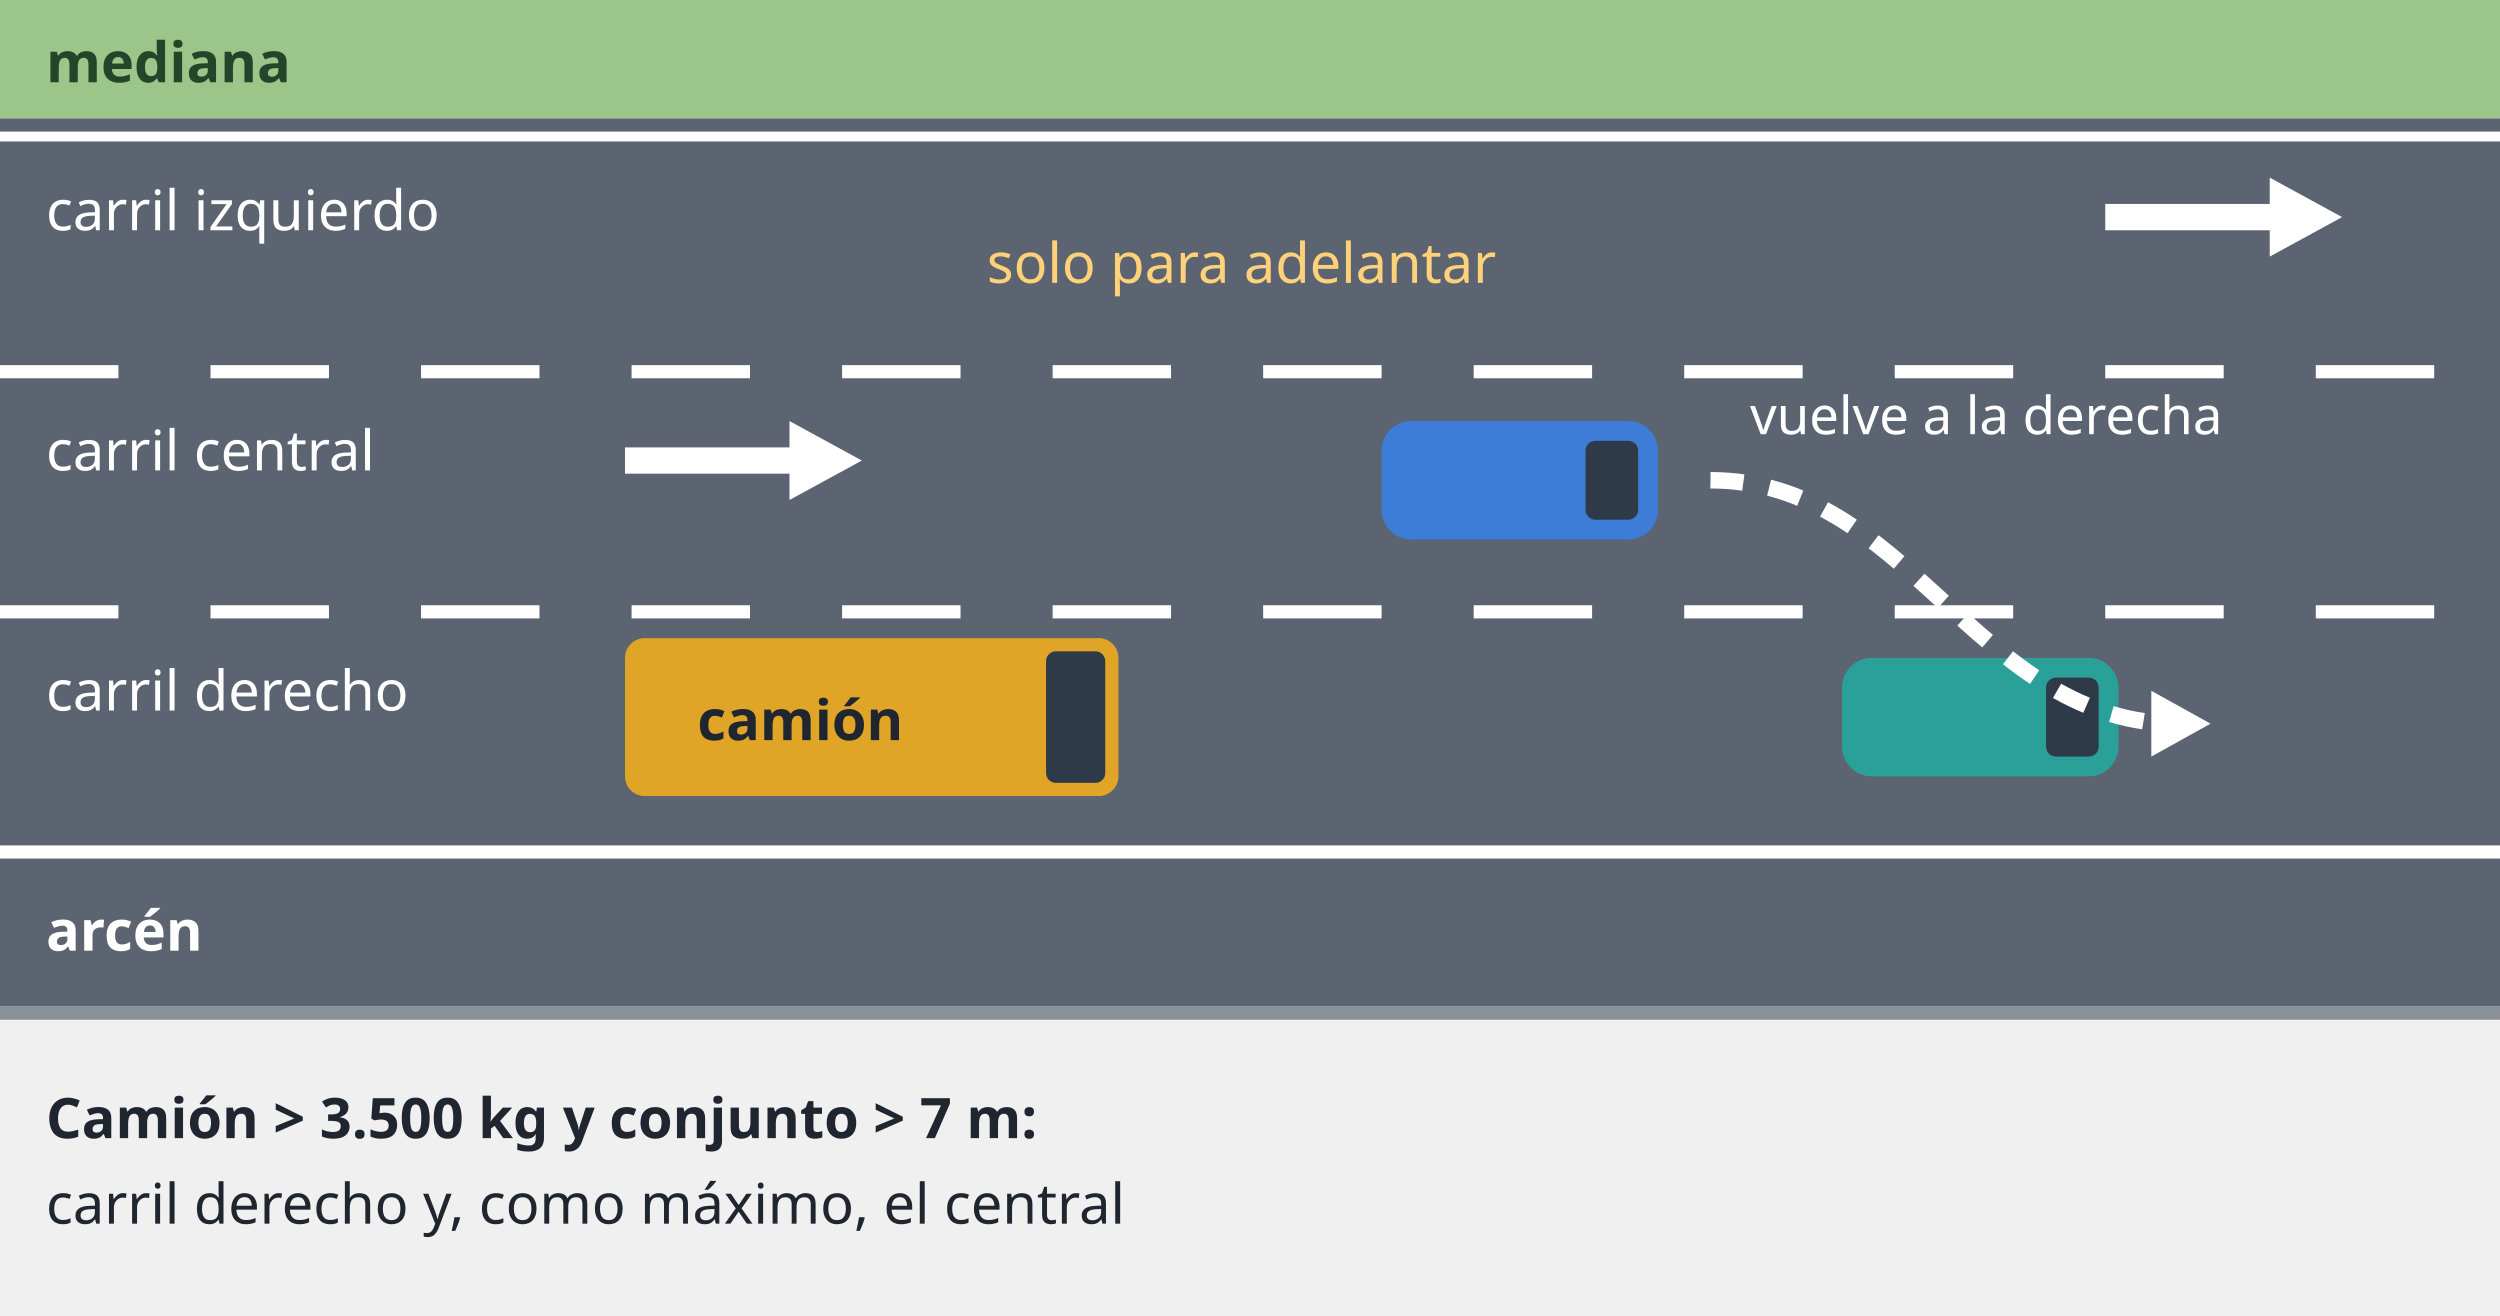
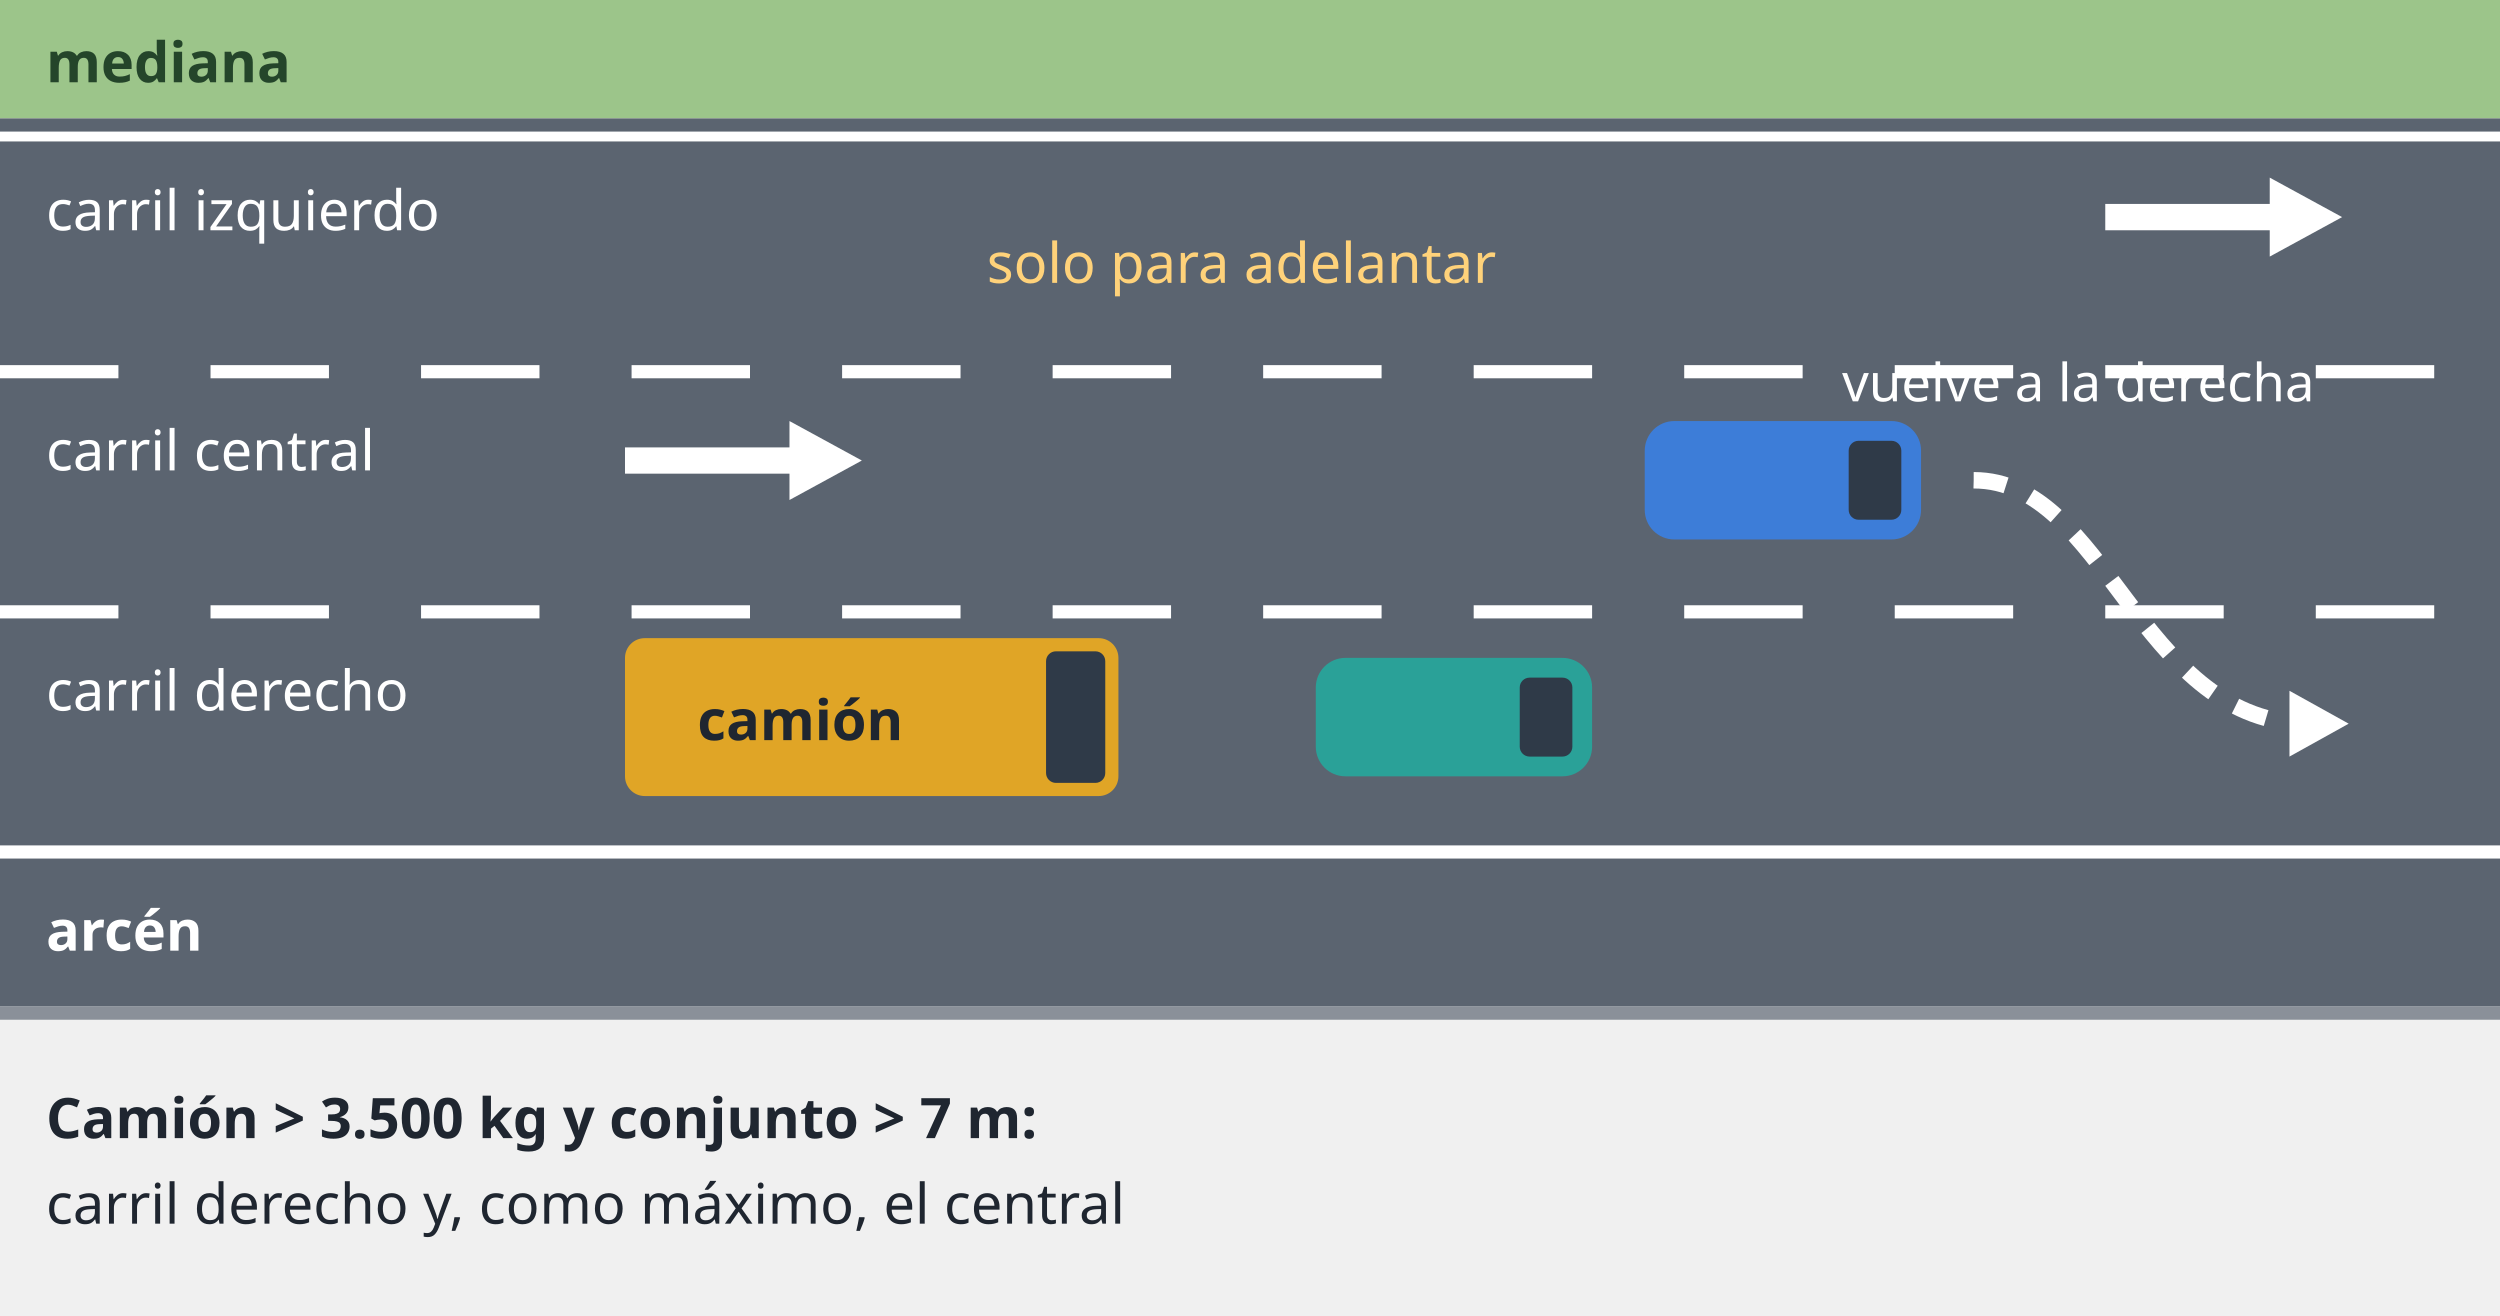
<svg xmlns="http://www.w3.org/2000/svg" viewBox="0 0 760 400" width="760" height="400" font-family="sans-serif">
  <rect x="0" y="0" width="760" height="36" fill="#9cc58a" />
  <text x="14" y="25" font-size="17" fill="#24452a" font-weight="bold">mediana</text>
  <rect x="0" y="36" width="760" height="270" fill="#5b6470" />
  <rect x="0" y="40" width="760" height="3" fill="#ffffff" />
  <line x1="0" y1="113" x2="760" y2="113" stroke="#ffffff" stroke-width="4" stroke-dasharray="36 28" />
  <line x1="0" y1="186" x2="760" y2="186" stroke="#ffffff" stroke-width="4" stroke-dasharray="36 28" />
  <rect x="0" y="257" width="760" height="4" fill="#ffffff" />
  <rect x="0" y="306" width="760" height="4" fill="#8a9099" />
  <g font-size="17" fill="#ffffff">
    <text x="14" y="70">carril izquierdo</text>
    <text x="14" y="143">carril central</text>
    <text x="14" y="216">carril derecho</text>
    <text x="14" y="289" font-weight="bold">arcén</text>
  </g>
  <text x="300" y="86" font-size="17" fill="#ffd27a">solo para adelantar</text>
  <rect x="190" y="194" width="150" height="48" rx="6" fill="#e0a526" />
  <rect x="318" y="198" width="18" height="40" rx="3" fill="#2f3a48" />
  <text x="212" y="225" font-size="17" fill="#1f2630" font-weight="bold">camión</text>
-   <rect x="560" y="200" width="84" height="36" rx="9" fill="#2aa198" />
-   <rect x="622" y="206" width="16" height="24" rx="3" fill="#2f3a48" />
-   <rect x="420" y="128" width="84" height="36" rx="9" fill="#3d7dd8" />
-   <rect x="482" y="134" width="16" height="24" rx="3" fill="#2f3a48" />
-   <path d="M520 146 C 580 146, 600 218, 660 220" stroke="#ffffff" stroke-width="5" fill="none" stroke-dasharray="10 8" />
-   <path d="M672 220 l-18 -10 v20 z" fill="#ffffff" />
-   <text x="532" y="132" font-size="16" fill="#ffffff">vuelve a la derecha</text>
+   <rect x="400" y="200" width="84" height="36" rx="9" fill="#2aa198" />
+   <rect x="462" y="206" width="16" height="24" rx="3" fill="#2f3a48" />
+   <rect x="500" y="128" width="84" height="36" rx="9" fill="#3d7dd8" />
+   <rect x="562" y="134" width="16" height="24" rx="3" fill="#2f3a48" />
+   <path d="M600 146 C 640 146, 650 218, 700 220" stroke="#ffffff" stroke-width="5" fill="none" stroke-dasharray="10 8" />
+   <path d="M714 220 l-18 -10 v20 z" fill="#ffffff" />
+   <text x="560" y="122" font-size="16" fill="#ffffff">vuelve a la derecha</text>
  <g fill="#ffffff">
    <path d="M640 62 h50 v-8 l22 12 l-22 12 v-8 h-50 z" />
    <path d="M190 136 h50 v-8 l22 12 l-22 12 v-8 h-50 z" />
  </g>
  <text x="14" y="346" font-size="17" fill="#1f2630" font-weight="bold">Camión &gt; 3.500 kg y conjunto &gt; 7 m:</text>
  <text x="14" y="372" font-size="17" fill="#1f2630">carril derecho y, como máximo, el central</text>
</svg>
